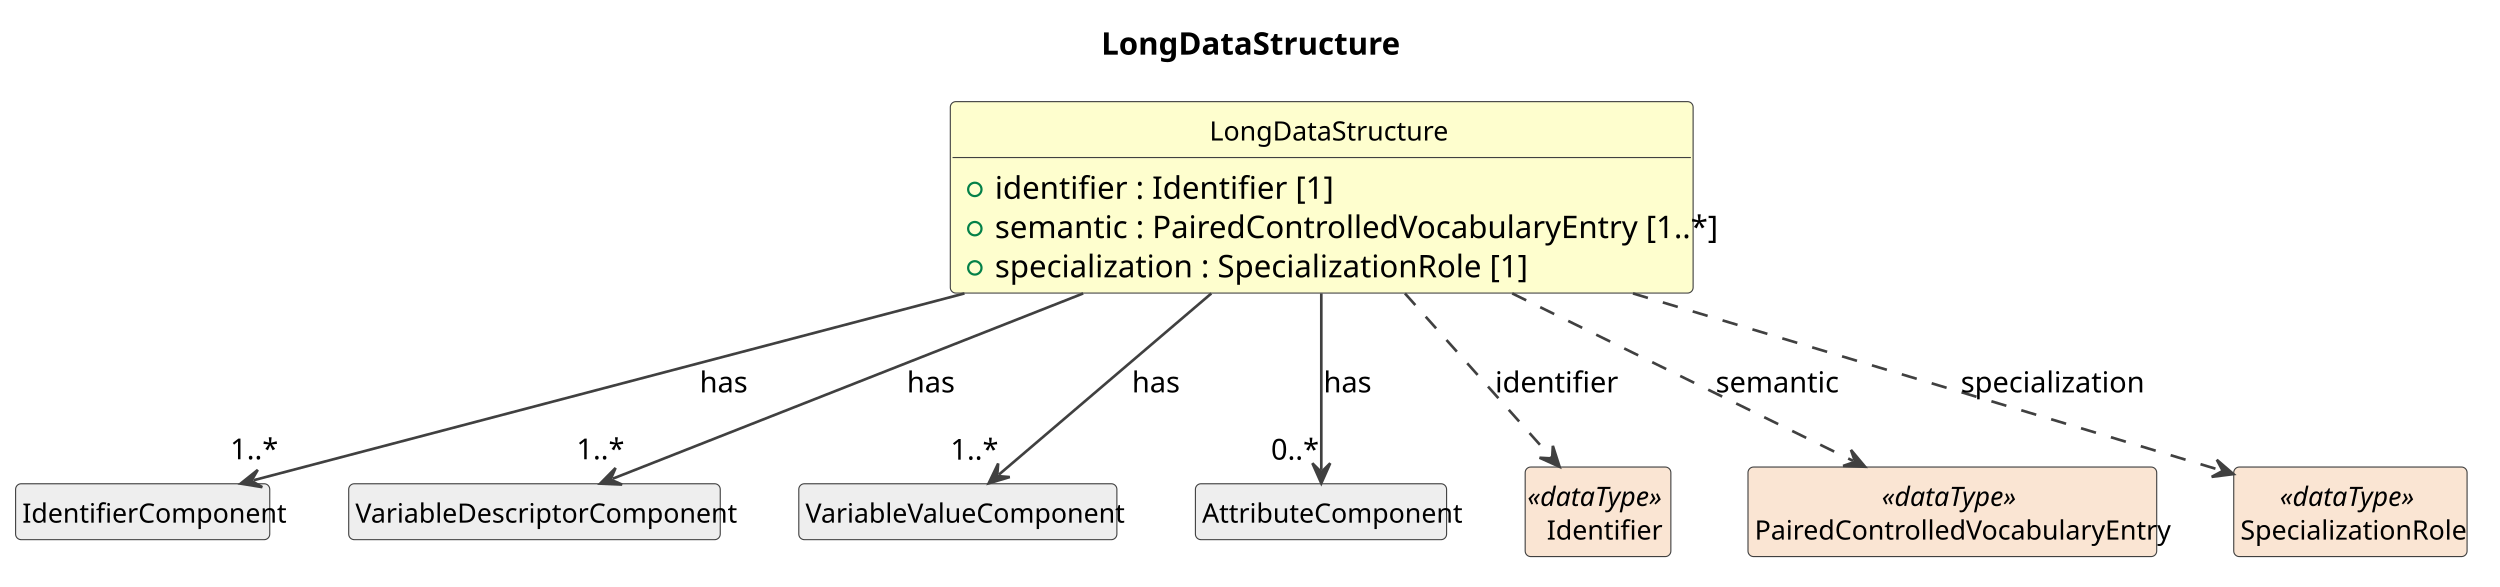
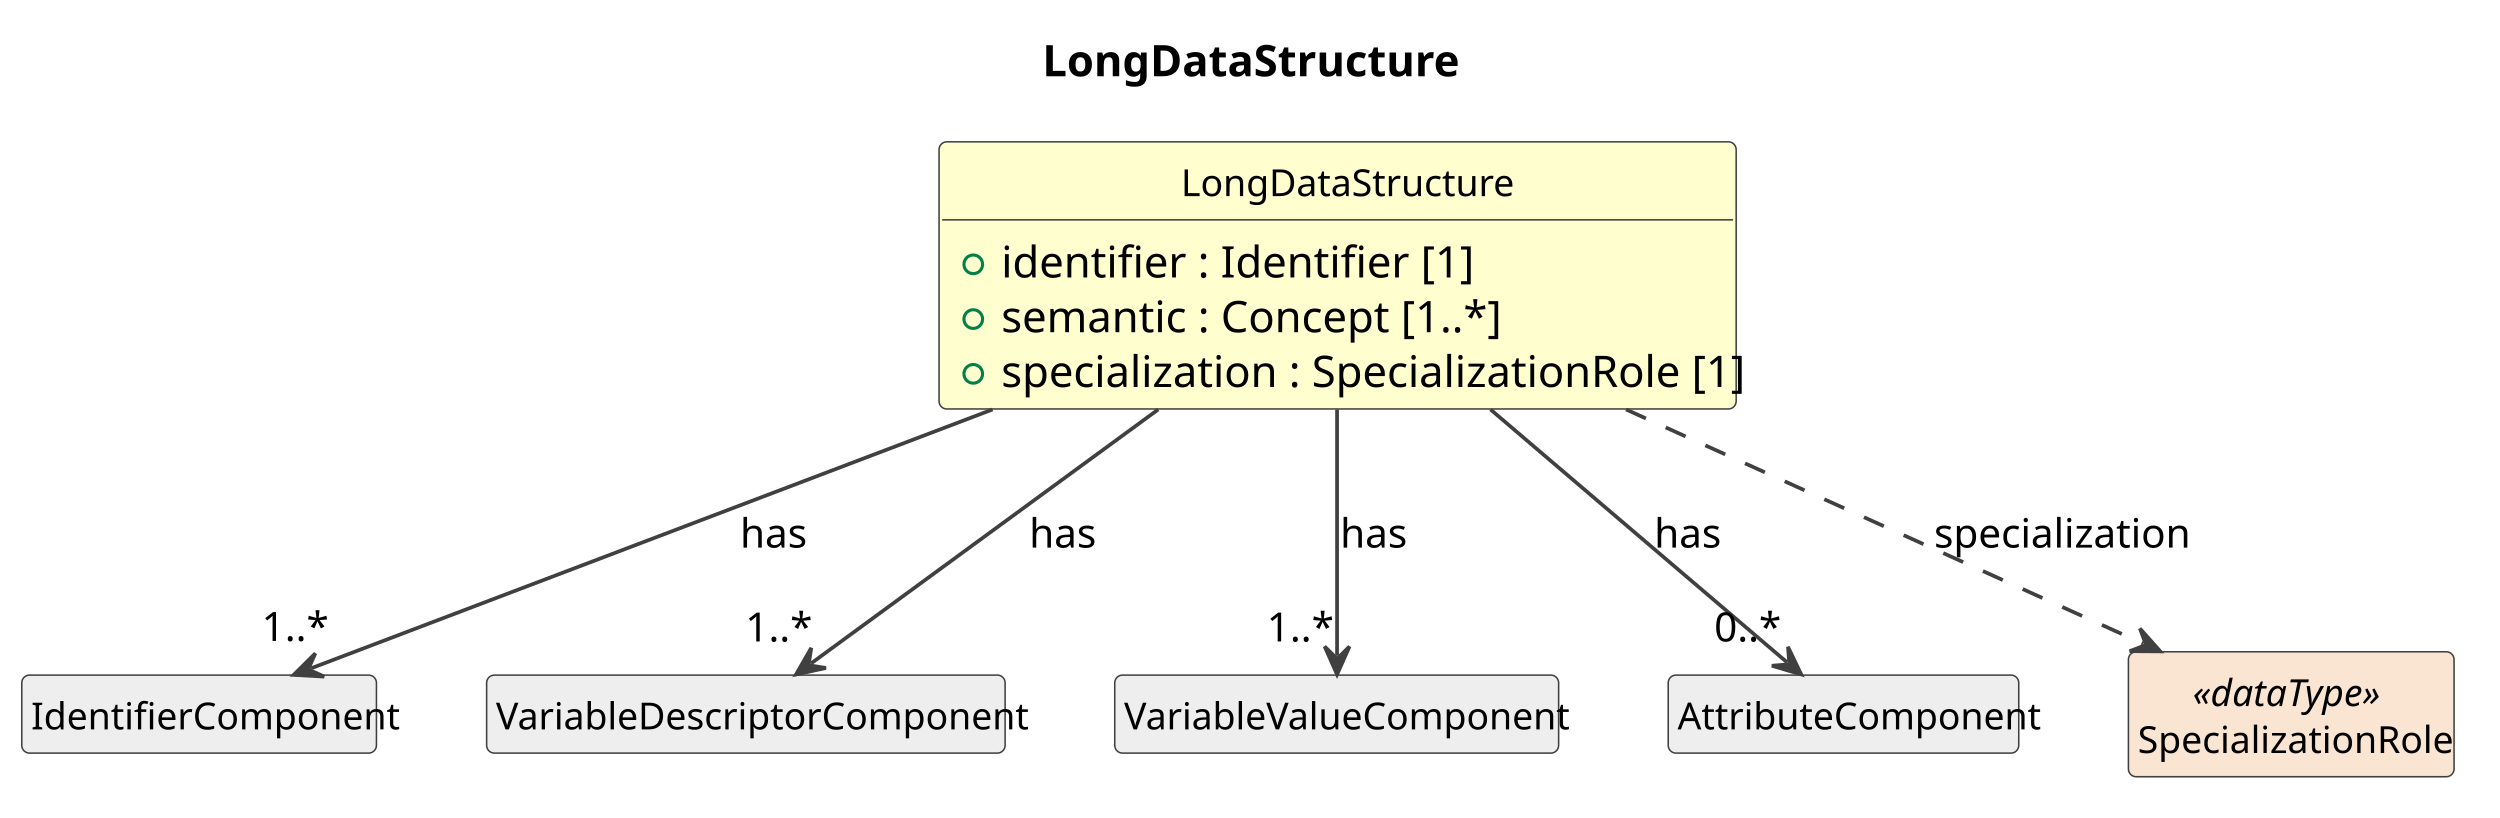
- <svg xmlns="http://www.w3.org/2000/svg" contentStyleType="text/css" data-diagram-type="CLASS" height="263px" preserveAspectRatio="none" style="width:1122px;height:263px;background:#FFFFFF;" version="1.1" viewBox="0 0 1122 263" width="1122px" zoomAndPan="magnify">
+ <svg xmlns="http://www.w3.org/2000/svg" contentStyleType="text/css" data-diagram-type="CLASS" height="263px" preserveAspectRatio="none" style="width:804px;height:263px;background:#FFFFFF;" version="1.1" viewBox="0 0 804 263" width="804px" zoomAndPan="magnify">
  <defs />
  <g>
    <g class="title" data-source-line="1">
-       <text fill="#000000" font-family="sans-serif" font-size="14" font-weight="700" lengthAdjust="spacing" textLength="126.786" x="494.219" y="24.533">LongDataStructure</text>
+       <text fill="#000000" font-family="sans-serif" font-size="14" font-weight="700" lengthAdjust="spacing" textLength="126.786" x="335.219" y="24.533">LongDataStructure</text>
    </g>
    <g class="entity" data-qualified-name="LongDataStructure" data-source-line="12" id="ent0002">
-       <rect fill="#FEFECE" height="85.922" rx="2.5" ry="2.5" style="stroke:#404040;stroke-width:0.5;" width="333.371" x="426.5" y="45.609" />
-       <text fill="#000000" font-family="sans-serif" font-size="12" lengthAdjust="spacing" textLength="100.728" x="542.821" y="63.066">LongDataStructure</text>
-       <line style="stroke:#404040;stroke-width:0.5;" x1="427.5" x2="758.871" y1="70.703" y2="70.703" />
+       <rect fill="#FEFECE" height="85.922" rx="2.5" ry="2.5" style="stroke:#404040;stroke-width:0.5;" width="256.351" x="302" y="45.609" />
+       <text fill="#000000" font-family="sans-serif" font-size="12" lengthAdjust="spacing" textLength="100.728" x="379.811" y="63.066">LongDataStructure</text>
+       <line style="stroke:#404040;stroke-width:0.5;" x1="303" x2="557.351" y1="70.703" y2="70.703" />
      <g data-visibility-modifier="PUBLIC_FIELD">
-         <ellipse cx="437.5" cy="85.008" fill="none" rx="3" ry="3" style="stroke:#038048;stroke-width:1;" />
+         <ellipse cx="313" cy="85.008" fill="none" rx="3" ry="3" style="stroke:#038048;stroke-width:1;" />
      </g>
-       <text fill="#000000" font-family="sans-serif" font-size="14" lengthAdjust="spacing" textLength="137.737" x="446.5" y="89.236">identifier : Identifier [1]</text>
+       <text fill="#000000" font-family="sans-serif" font-size="14" lengthAdjust="spacing" textLength="137.737" x="322" y="89.236">identifier : Identifier [1]</text>
      <g data-visibility-modifier="PUBLIC_FIELD">
-         <ellipse cx="437.5" cy="102.617" fill="none" rx="3" ry="3" style="stroke:#038048;stroke-width:1;" />
+         <ellipse cx="313" cy="102.617" fill="none" rx="3" ry="3" style="stroke:#038048;stroke-width:1;" />
      </g>
-       <text fill="#000000" font-family="sans-serif" font-size="14" lengthAdjust="spacing" textLength="307.371" x="446.5" y="106.846">semantic : PairedControlledVocabularyEntry [1..*]</text>
+       <text fill="#000000" font-family="sans-serif" font-size="14" lengthAdjust="spacing" textLength="152.517" x="322" y="106.846">semantic : Concept [1..*]</text>
      <g data-visibility-modifier="PUBLIC_FIELD">
-         <ellipse cx="437.5" cy="120.227" fill="none" rx="3" ry="3" style="stroke:#038048;stroke-width:1;" />
+         <ellipse cx="313" cy="120.227" fill="none" rx="3" ry="3" style="stroke:#038048;stroke-width:1;" />
      </g>
-       <text fill="#000000" font-family="sans-serif" font-size="14" lengthAdjust="spacing" textLength="230.351" x="446.5" y="124.455">specialization : SpecializationRole [1]</text>
+       <text fill="#000000" font-family="sans-serif" font-size="14" lengthAdjust="spacing" textLength="230.351" x="322" y="124.455">specialization : SpecializationRole [1]</text>
    </g>
    <g class="entity" data-qualified-name="IdentifierComponent" data-source-line="17" id="ent0003">
      <rect fill="#EEEEEE" height="25.094" rx="2.5" ry="2.5" style="stroke:#404040;stroke-width:0.5;" width="114.064" x="7" y="217.109" />
      <text fill="#000000" font-family="sans-serif" font-size="12" lengthAdjust="spacing" textLength="108.064" x="10" y="234.566">IdentifierComponent</text>
    </g>
    <g class="entity" data-qualified-name="VariableDescriptorComponent" data-source-line="19" id="ent0005">
      <rect fill="#EEEEEE" height="25.094" rx="2.5" ry="2.5" style="stroke:#404040;stroke-width:0.5;" width="166.746" x="156.5" y="217.109" />
      <text fill="#000000" font-family="sans-serif" font-size="12" lengthAdjust="spacing" textLength="160.746" x="159.5" y="234.566">VariableDescriptorComponent</text>
    </g>
    <g class="entity" data-qualified-name="VariableValueComponent" data-source-line="21" id="ent0007">
      <rect fill="#EEEEEE" height="25.094" rx="2.5" ry="2.5" style="stroke:#404040;stroke-width:0.5;" width="142.758" x="358.5" y="217.109" />
      <text fill="#000000" font-family="sans-serif" font-size="12" lengthAdjust="spacing" textLength="136.758" x="361.5" y="234.566">VariableValueComponent</text>
    </g>
    <g class="entity" data-qualified-name="AttributeComponent" data-source-line="23" id="ent0009">
      <rect fill="#EEEEEE" height="25.094" rx="2.5" ry="2.5" style="stroke:#404040;stroke-width:0.5;" width="112.728" x="536.5" y="217.109" />
      <text fill="#000000" font-family="sans-serif" font-size="12" lengthAdjust="spacing" textLength="106.728" x="539.5" y="234.566">AttributeComponent</text>
    </g>
-     <g class="entity" data-qualified-name="Identifier" data-source-line="25" id="ent0011">
-       <rect fill="#FAE5D3" height="40.188" rx="2.5" ry="2.5" style="stroke:#404040;stroke-width:0.5;" width="65.381" x="684.5" y="209.609" />
-       <text fill="#000000" font-family="sans-serif" font-size="12" font-style="italic" lengthAdjust="spacing" textLength="63.381" x="685.5" y="227.066">«dataType»</text>
-       <text fill="#000000" font-family="sans-serif" font-size="12" lengthAdjust="spacing" textLength="46.025" x="694.178" y="242.16">Identifier</text>
-     </g>
-     <g class="entity" data-qualified-name="PairedControlledVocabularyEntry" data-source-line="27" id="ent0013">
-       <rect fill="#FAE5D3" height="40.188" rx="2.5" ry="2.5" style="stroke:#404040;stroke-width:0.5;" width="183.428" x="784.5" y="209.609" />
-       <text fill="#000000" font-family="sans-serif" font-size="12" font-style="italic" lengthAdjust="spacing" textLength="63.381" x="844.523" y="227.066">«dataType»</text>
-       <text fill="#000000" font-family="sans-serif" font-size="12" lengthAdjust="spacing" textLength="177.428" x="787.5" y="242.16">PairedControlledVocabularyEntry</text>
-     </g>
-     <g class="entity" data-qualified-name="SpecializationRole" data-source-line="29" id="ent0015">
-       <rect fill="#FAE5D3" height="40.188" rx="2.5" ry="2.5" style="stroke:#404040;stroke-width:0.5;" width="104.725" x="1002.5" y="209.609" />
-       <text fill="#000000" font-family="sans-serif" font-size="12" font-style="italic" lengthAdjust="spacing" textLength="63.381" x="1023.172" y="227.066">«dataType»</text>
-       <text fill="#000000" font-family="sans-serif" font-size="12" lengthAdjust="spacing" textLength="98.725" x="1005.5" y="242.16">SpecializationRole</text>
+     <g class="entity" data-qualified-name="SpecializationRole" data-source-line="25" id="ent0011">
+       <rect fill="#FAE5D3" height="40.188" rx="2.5" ry="2.5" style="stroke:#404040;stroke-width:0.5;" width="104.725" x="684.5" y="209.609" />
+       <text fill="#000000" font-family="sans-serif" font-size="12" font-style="italic" lengthAdjust="spacing" textLength="63.381" x="705.172" y="227.066">«dataType»</text>
+       <text fill="#000000" font-family="sans-serif" font-size="12" lengthAdjust="spacing" textLength="98.725" x="687.5" y="242.16">SpecializationRole</text>
    </g>
    <g class="link" data-entity-1="ent0002" data-entity-2="ent0003" data-link-type="dependency" data-source-line="18" id="lnk4">
-       <path codeLine="18" d="M432.85,131.689 C320.63,161.179 184.383,196.974 113.793,215.524" fill="none" id="LongDataStructure-to-IdentifierComponent" style="stroke:#404040;stroke-width:1.2;" />
-       <polygon fill="#404040" points="107.99,217.049,117.711,218.631,112.826,215.779,115.678,210.893,107.99,217.049" style="stroke:#404040;stroke-width:1.2;" />
-       <text fill="#000000" font-family="sans-serif" font-size="13" lengthAdjust="spacing" textLength="20.96" x="314" y="176.105">has</text>
-       <text fill="#000000" font-family="sans-serif" font-size="13" lengthAdjust="spacing" textLength="19.513" x="103.31" y="206.117">1..*</text>
+       <path codeLine="18" d="M319.19,131.689 C241.56,161.179 148.889,196.369 100.039,214.919" fill="none" id="LongDataStructure-to-IdentifierComponent" style="stroke:#404040;stroke-width:1.2;" />
+       <polygon fill="#404040" points="94.43,217.049,104.264,217.594,99.104,215.274,101.424,210.115,94.43,217.049" style="stroke:#404040;stroke-width:1.2;" />
+       <text fill="#000000" font-family="sans-serif" font-size="13" lengthAdjust="spacing" textLength="20.96" x="238" y="176.105">has</text>
+       <text fill="#000000" font-family="sans-serif" font-size="13" lengthAdjust="spacing" textLength="19.513" x="84.156" y="206.117">1..*</text>
    </g>
    <g class="link" data-entity-1="ent0002" data-entity-2="ent0005" data-link-type="dependency" data-source-line="20" id="lnk6">
-       <path codeLine="20" d="M486.13,131.689 C411.25,161.179 322.043,196.301 274.933,214.851" fill="none" id="LongDataStructure-to-VariableDescriptorComponent" style="stroke:#404040;stroke-width:1.2;" />
-       <polygon fill="#404040" points="269.35,217.049,279.19,217.474,274.002,215.218,276.259,210.03,269.35,217.049" style="stroke:#404040;stroke-width:1.2;" />
-       <text fill="#000000" font-family="sans-serif" font-size="13" lengthAdjust="spacing" textLength="20.96" x="407" y="176.105">has</text>
-       <text fill="#000000" font-family="sans-serif" font-size="13" lengthAdjust="spacing" textLength="19.513" x="258.696" y="206.117">1..*</text>
+       <path codeLine="20" d="M372.48,131.689 C332.28,161.099 286.273,194.757 260.843,213.357" fill="none" id="LongDataStructure-to-VariableDescriptorComponent" style="stroke:#404040;stroke-width:1.2;" />
+       <polygon fill="#404040" points="256,216.899,265.626,214.815,260.036,213.948,260.903,208.358,256,216.899" style="stroke:#404040;stroke-width:1.2;" />
+       <text fill="#000000" font-family="sans-serif" font-size="13" lengthAdjust="spacing" textLength="20.96" x="331" y="176.105">has</text>
+       <text fill="#000000" font-family="sans-serif" font-size="13" lengthAdjust="spacing" textLength="19.513" x="239.71" y="206.291">1..*</text>
    </g>
    <g class="link" data-entity-1="ent0002" data-entity-2="ent0007" data-link-type="dependency" data-source-line="22" id="lnk8">
-       <path codeLine="22" d="M543.65,131.689 C509.17,161.099 470.105,194.406 448.295,213.006" fill="none" id="LongDataStructure-to-VariableValueComponent" style="stroke:#404040;stroke-width:1.2;" />
-       <polygon fill="#404040" points="443.73,216.899,453.173,214.103,447.534,213.655,447.982,208.016,443.73,216.899" style="stroke:#404040;stroke-width:1.2;" />
-       <text fill="#000000" font-family="sans-serif" font-size="13" lengthAdjust="spacing" textLength="20.96" x="508" y="176.105">has</text>
-       <text fill="#000000" font-family="sans-serif" font-size="13" lengthAdjust="spacing" textLength="19.513" x="426.544" y="206.291">1..*</text>
+       <path codeLine="22" d="M430,131.689 C430,161.099 430,192.299 430,210.899" fill="none" id="LongDataStructure-to-VariableValueComponent" style="stroke:#404040;stroke-width:1.2;" />
+       <polygon fill="#404040" points="430,216.899,434,207.899,430,211.899,426,207.899,430,216.899" style="stroke:#404040;stroke-width:1.2;" />
+       <text fill="#000000" font-family="sans-serif" font-size="13" lengthAdjust="spacing" textLength="20.96" x="431" y="176.105">has</text>
+       <text fill="#000000" font-family="sans-serif" font-size="13" lengthAdjust="spacing" textLength="19.513" x="407.408" y="206.291">1..*</text>
    </g>
    <g class="link" data-entity-1="ent0002" data-entity-2="ent0009" data-link-type="dependency" data-source-line="24" id="lnk10">
-       <path codeLine="24" d="M593,131.689 C593,161.099 593,192.299 593,210.899" fill="none" id="LongDataStructure-to-AttributeComponent" style="stroke:#404040;stroke-width:1.2;" />
-       <polygon fill="#404040" points="593,216.899,597,207.899,593,211.899,589,207.899,593,216.899" style="stroke:#404040;stroke-width:1.2;" />
-       <text fill="#000000" font-family="sans-serif" font-size="13" lengthAdjust="spacing" textLength="20.96" x="594" y="176.105">has</text>
-       <text fill="#000000" font-family="sans-serif" font-size="13" lengthAdjust="spacing" textLength="19.513" x="570.414" y="206.291">0..*</text>
+       <path codeLine="24" d="M479.35,131.689 C513.83,161.099 552.895,194.406 574.705,213.006" fill="none" id="LongDataStructure-to-AttributeComponent" style="stroke:#404040;stroke-width:1.2;" />
+       <polygon fill="#404040" points="579.27,216.899,575.018,208.016,575.466,213.655,569.827,214.103,579.27,216.899" style="stroke:#404040;stroke-width:1.2;" />
+       <text fill="#000000" font-family="sans-serif" font-size="13" lengthAdjust="spacing" textLength="20.96" x="532" y="176.105">has</text>
+       <text fill="#000000" font-family="sans-serif" font-size="13" lengthAdjust="spacing" textLength="19.513" x="551.278" y="206.291">0..*</text>
    </g>
    <g class="link" data-entity-1="ent0002" data-entity-2="ent0011" data-link-type="dependency" data-source-line="26" id="lnk12">
-       <path codeLine="26" d="M630.54,131.689 C653.64,157.579 678.125,185.042 695.935,205.002" fill="none" id="LongDataStructure-to-Identifier" style="stroke:#404040;stroke-width:1.2;stroke-dasharray:7,7;" />
-       <polygon fill="#404040" points="699.93,209.479,696.923,200.101,696.601,205.749,690.953,205.427,699.93,209.479" style="stroke:#404040;stroke-width:1.2;" />
-       <text fill="#000000" font-family="sans-serif" font-size="13" lengthAdjust="spacing" textLength="49.137" x="671" y="176.105">identifier</text>
-     </g>
-     <g class="link" data-entity-1="ent0002" data-entity-2="ent0013" data-link-type="dependency" data-source-line="28" id="lnk14">
-       <path codeLine="28" d="M678.68,131.689 C731.39,157.579 791.014,186.874 831.654,206.834" fill="none" id="LongDataStructure-to-PairedControlledVocabularyEntry" style="stroke:#404040;stroke-width:1.2;stroke-dasharray:7,7;" />
-       <polygon fill="#404040" points="837.04,209.479,830.725,201.922,832.552,207.275,827.198,209.102,837.04,209.479" style="stroke:#404040;stroke-width:1.2;" />
-       <text fill="#000000" font-family="sans-serif" font-size="13" lengthAdjust="spacing" textLength="52.019" x="770" y="176.105">semantic</text>
-     </g>
-     <g class="link" data-entity-1="ent0002" data-entity-2="ent0015" data-link-type="dependency" data-source-line="30" id="lnk16">
-       <path codeLine="30" d="M732.87,131.689 C823.83,159.059 931.505,191.45 996.625,211.05" fill="none" id="LongDataStructure-to-SpecializationRole" style="stroke:#404040;stroke-width:1.2;stroke-dasharray:7,7;" />
-       <polygon fill="#404040" points="1002.37,212.779,994.905,206.355,997.582,211.338,992.599,214.016,1002.37,212.779" style="stroke:#404040;stroke-width:1.2;" />
-       <text fill="#000000" font-family="sans-serif" font-size="13" lengthAdjust="spacing" textLength="78.044" x="880" y="176.105">specialization</text>
+       <path codeLine="26" d="M522.94,131.689 C580.12,157.579 645.184,187.045 689.274,207.005" fill="none" id="LongDataStructure-to-SpecializationRole" style="stroke:#404040;stroke-width:1.2;stroke-dasharray:7,7;" />
+       <polygon fill="#404040" points="694.74,209.479,688.191,202.124,690.185,207.417,684.891,209.412,694.74,209.479" style="stroke:#404040;stroke-width:1.2;" />
+       <text fill="#000000" font-family="sans-serif" font-size="13" lengthAdjust="spacing" textLength="78.044" x="622" y="176.105">specialization</text>
    </g>
  </g>
</svg>
